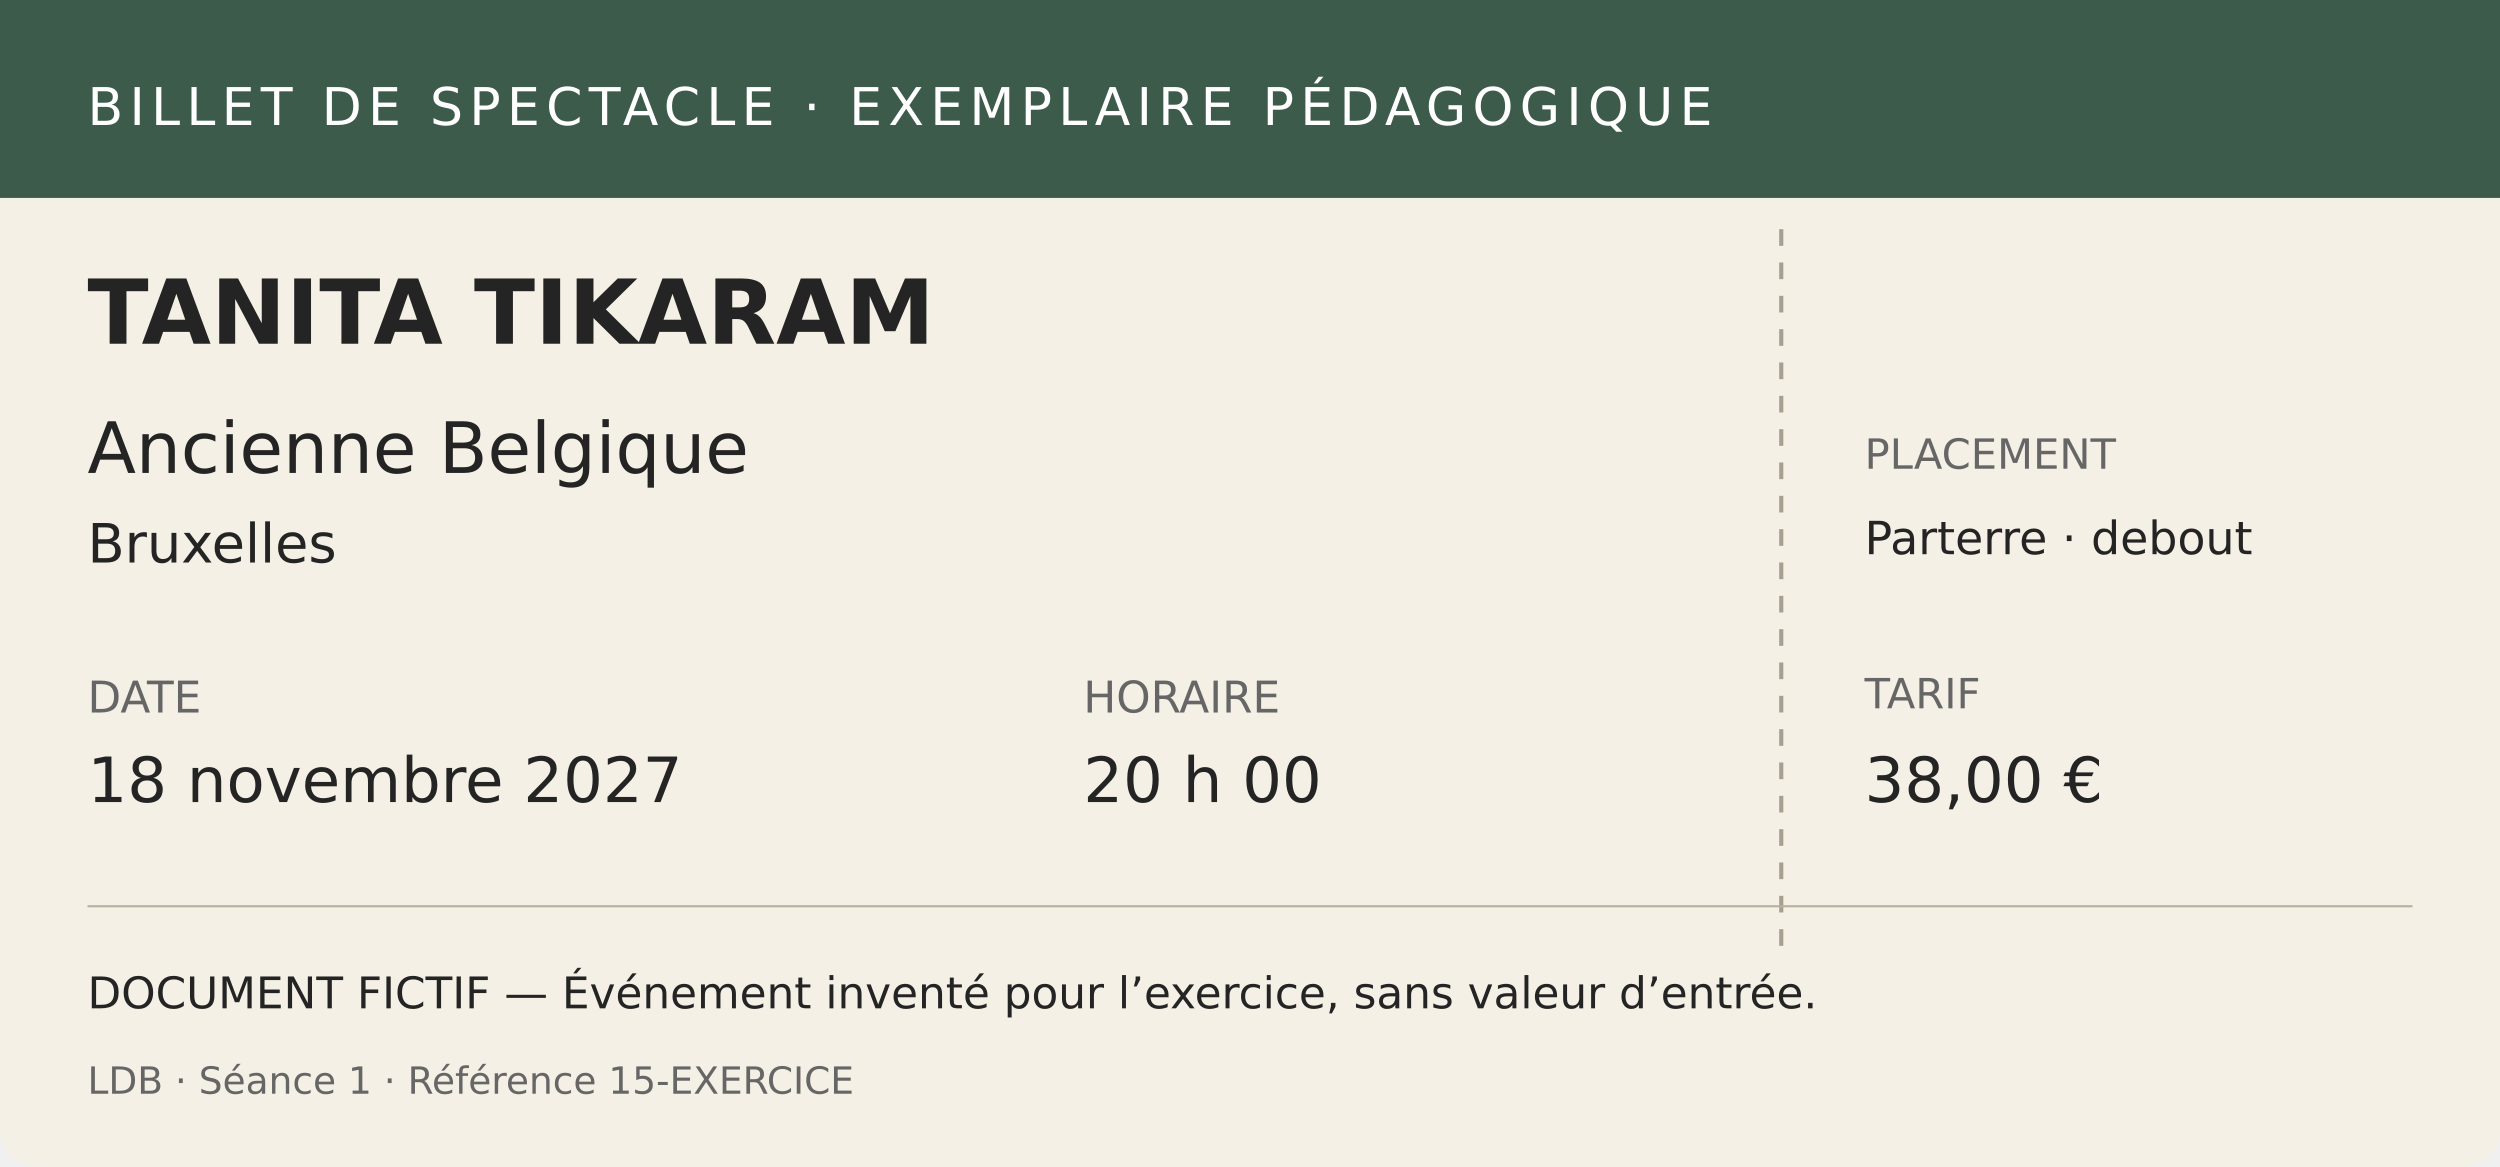
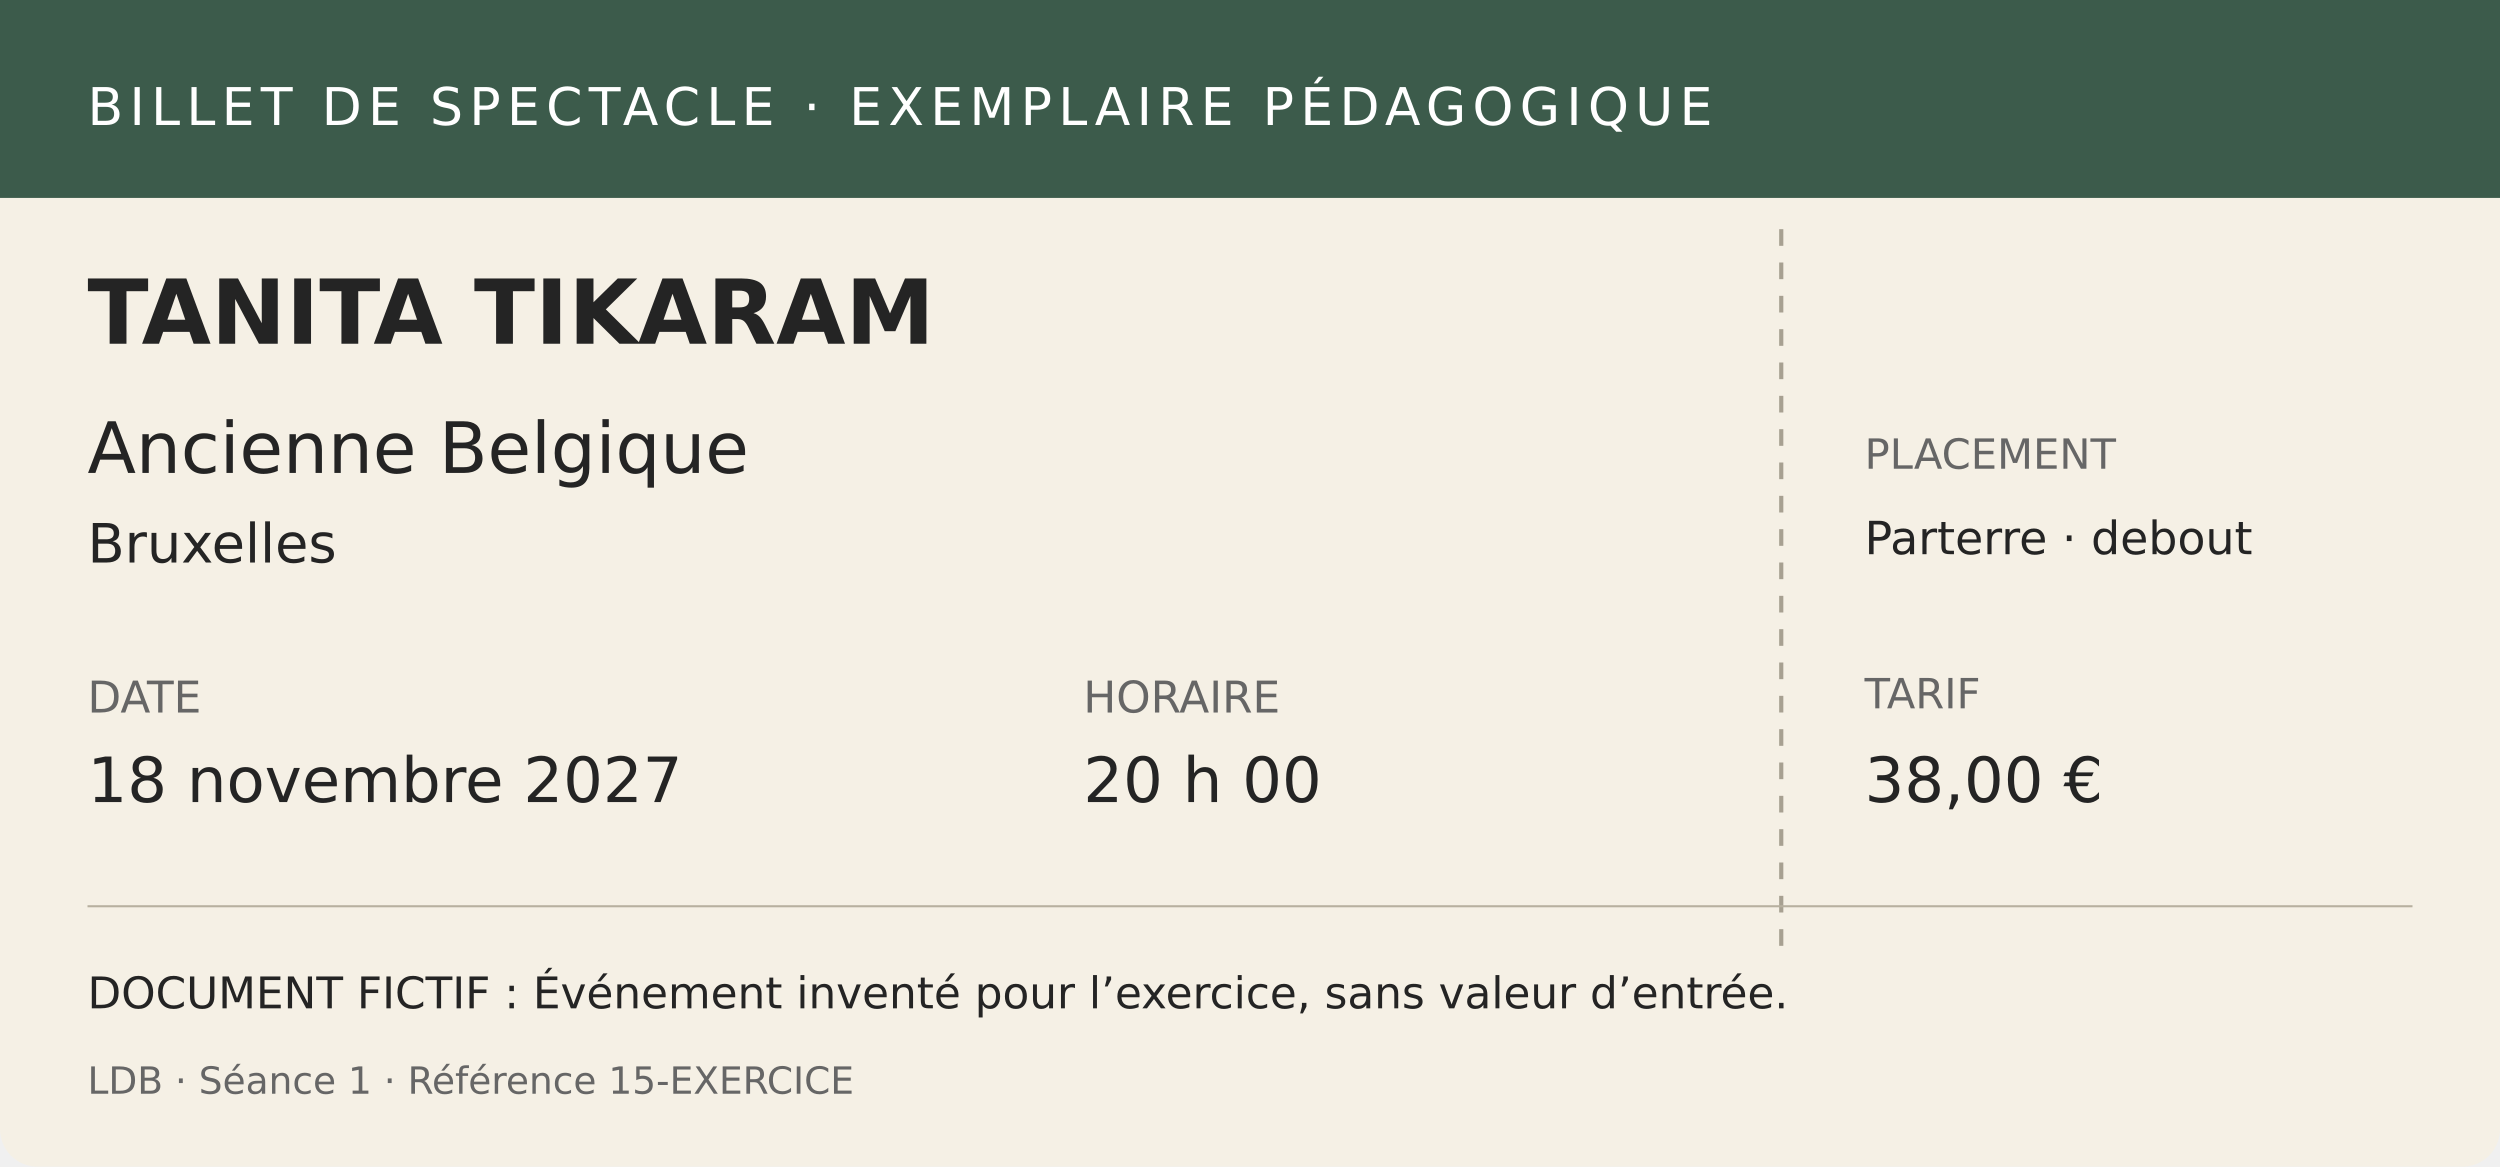
<svg xmlns="http://www.w3.org/2000/svg" width="1200" height="560" viewBox="0 0 1200 560">
  <rect width="1200" height="560" rx="18" fill="#f5f0e5" />
  <rect width="1200" height="95" fill="#3c5b4b" />
  <g font-family="DejaVu Sans, sans-serif" fill="#242424">
    <text x="42" y="60" font-size="25" fill="white" letter-spacing="3">BILLET DE SPECTACLE · EXEMPLAIRE PÉDAGOGIQUE</text>
    <text x="42" y="165" font-size="43" font-weight="bold">TANITA TIKARAM</text>
    <text x="42" y="227" font-size="34">Ancienne Belgique</text>
    <text x="42" y="270" font-size="26">Bruxelles</text>
    <text x="42" y="342" font-size="21" fill="#666">DATE</text>
    <text x="42" y="385" font-size="30">18 novembre 2027</text>
    <text x="520" y="342" font-size="21" fill="#666">HORAIRE</text>
    <text x="520" y="385" font-size="30">20 h 00</text>
    <path d="M 855 110 V 455" stroke="#a7a091" stroke-width="2" stroke-dasharray="8 8" />
    <text x="895" y="225" font-size="20" fill="#666">PLACEMENT</text>
    <text x="895" y="266" font-size="22">Parterre · debout</text>
    <text x="895" y="340" font-size="20" fill="#666">TARIF</text>
    <text x="895" y="385" font-size="30">38,00 €</text>
    <path d="M 42 435 H 1158" stroke="#b7b09f" />
-     <text x="42" y="484" font-size="21">DOCUMENT FICTIF — Événement inventé pour l’exercice, sans valeur d’entrée.</text>
+     <text x="42" y="484" font-size="21">DOCUMENT FICTIF : Événement inventé pour l’exercice, sans valeur d’entrée.</text>
    <text x="42" y="525" font-size="18" fill="#666">LDB · Séance 1 · Référence 15-EXERCICE</text>
  </g>
</svg>
